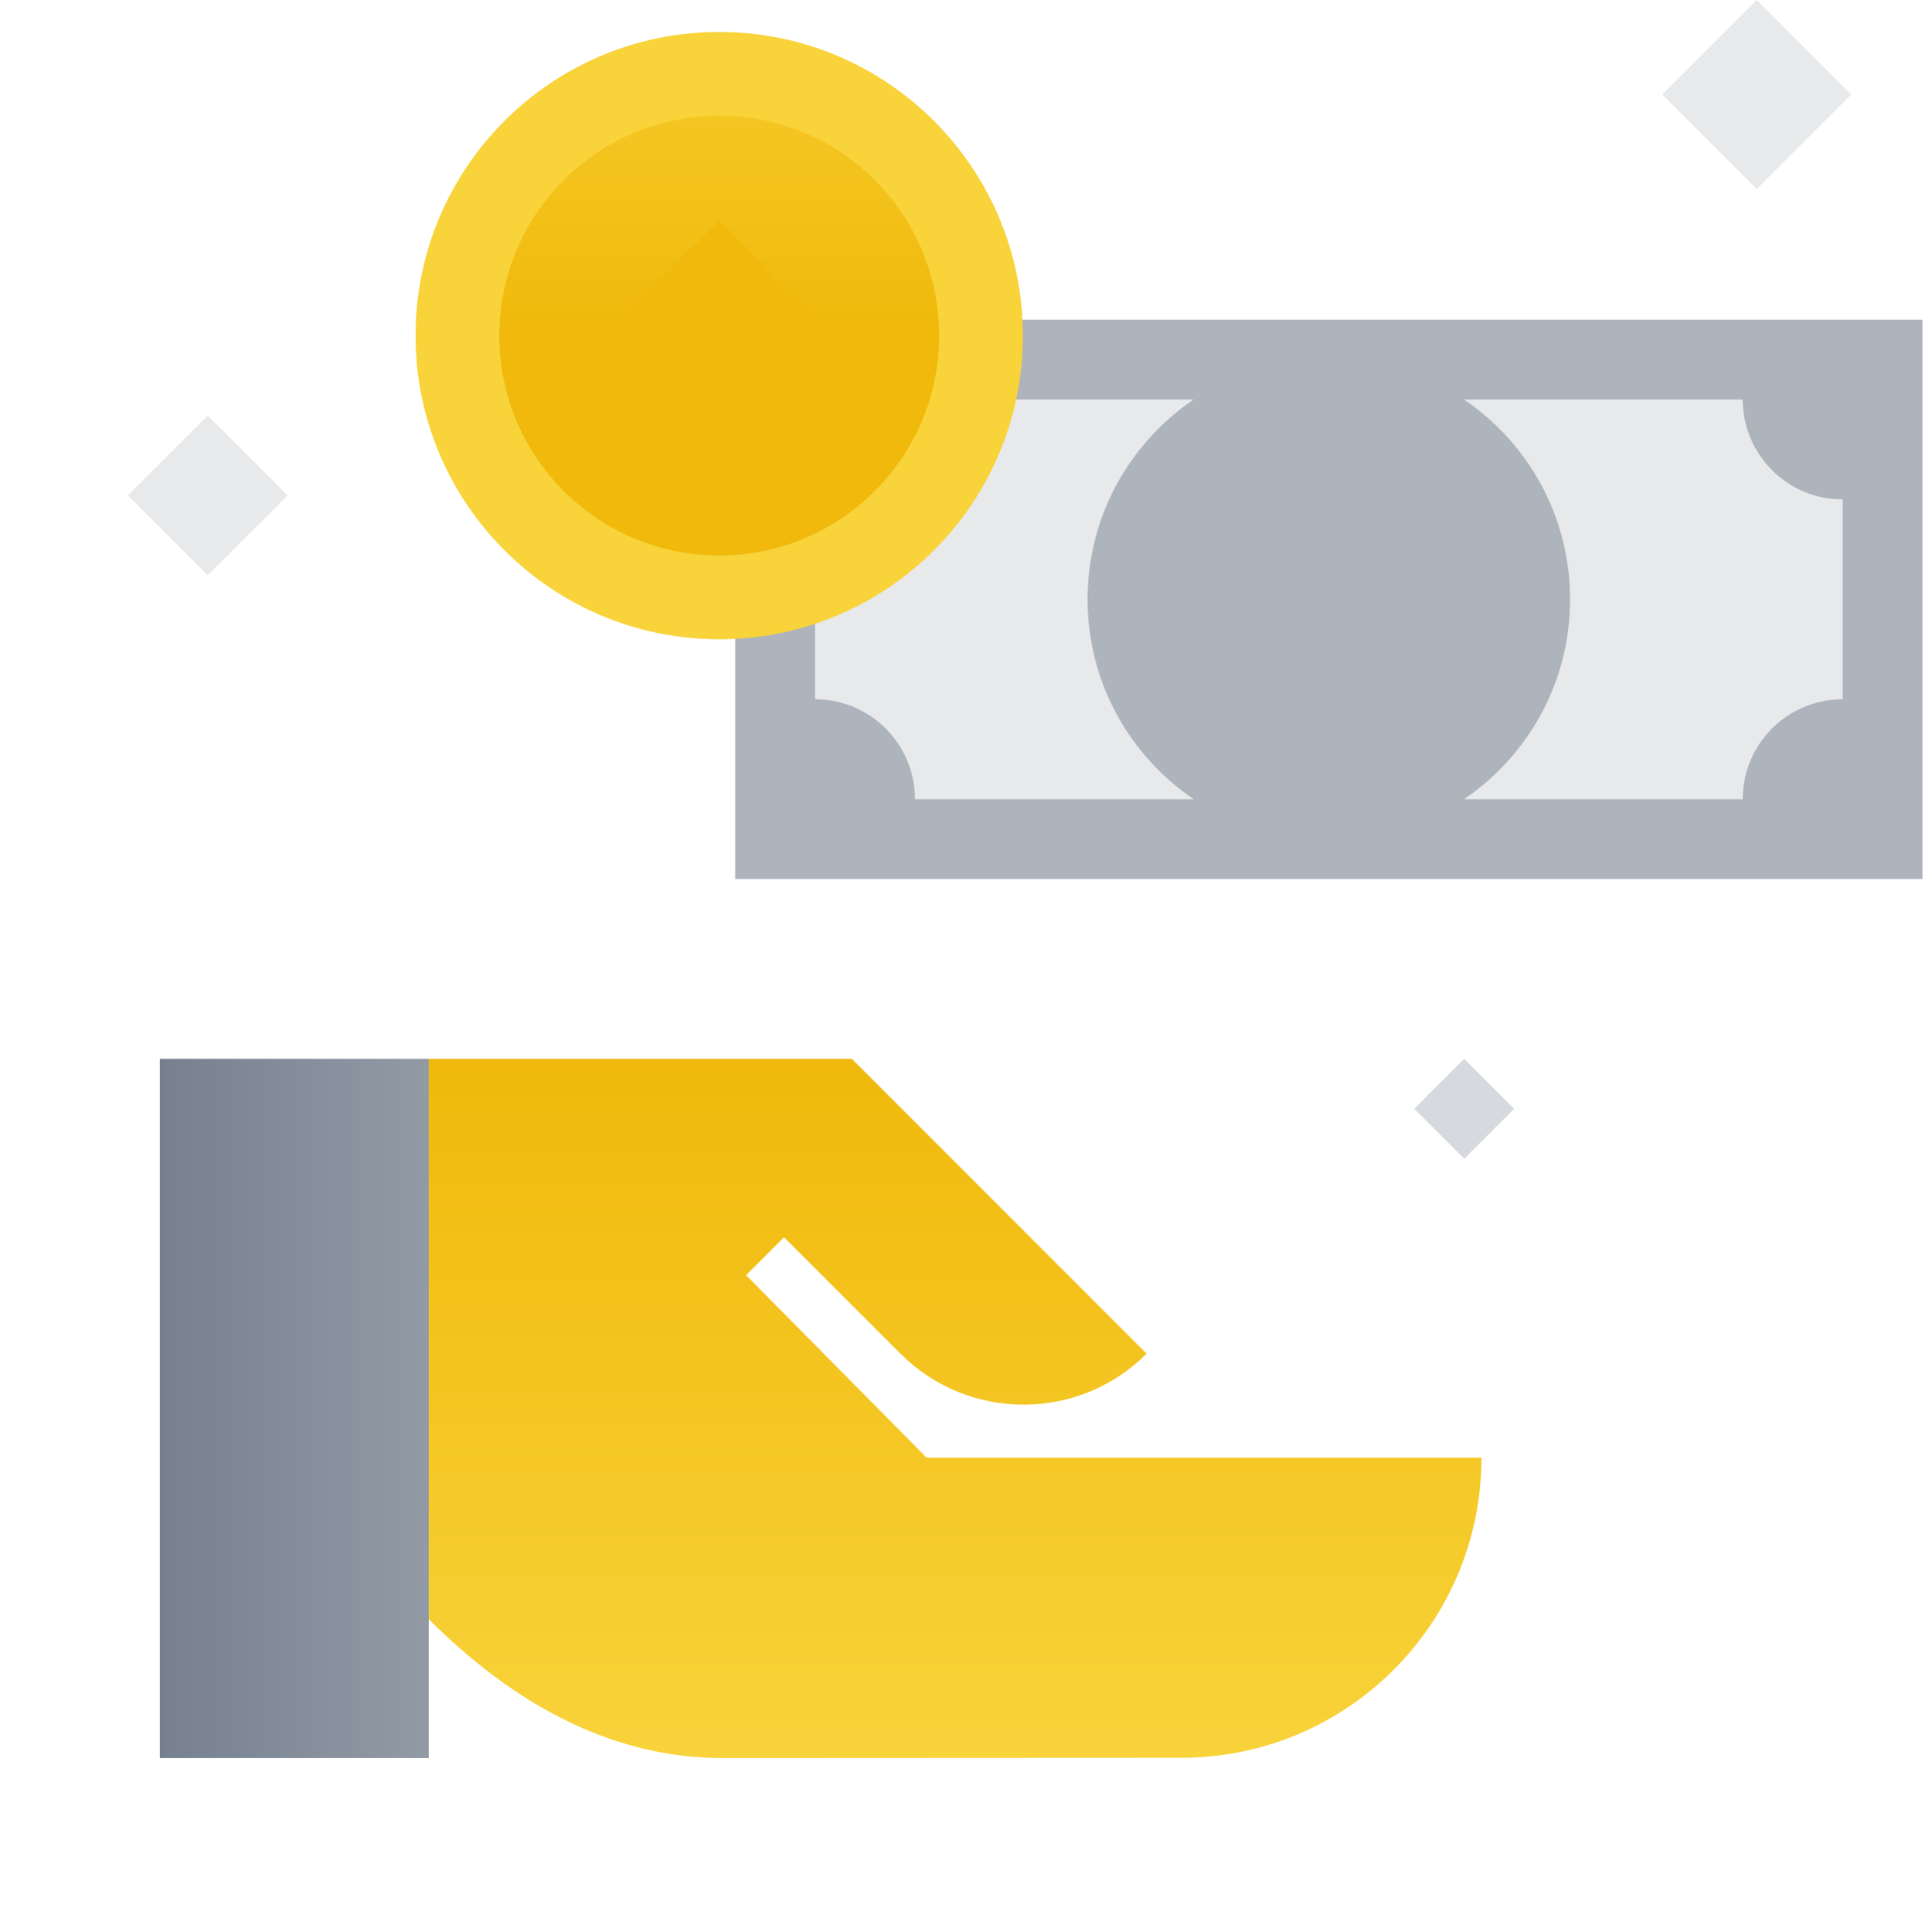
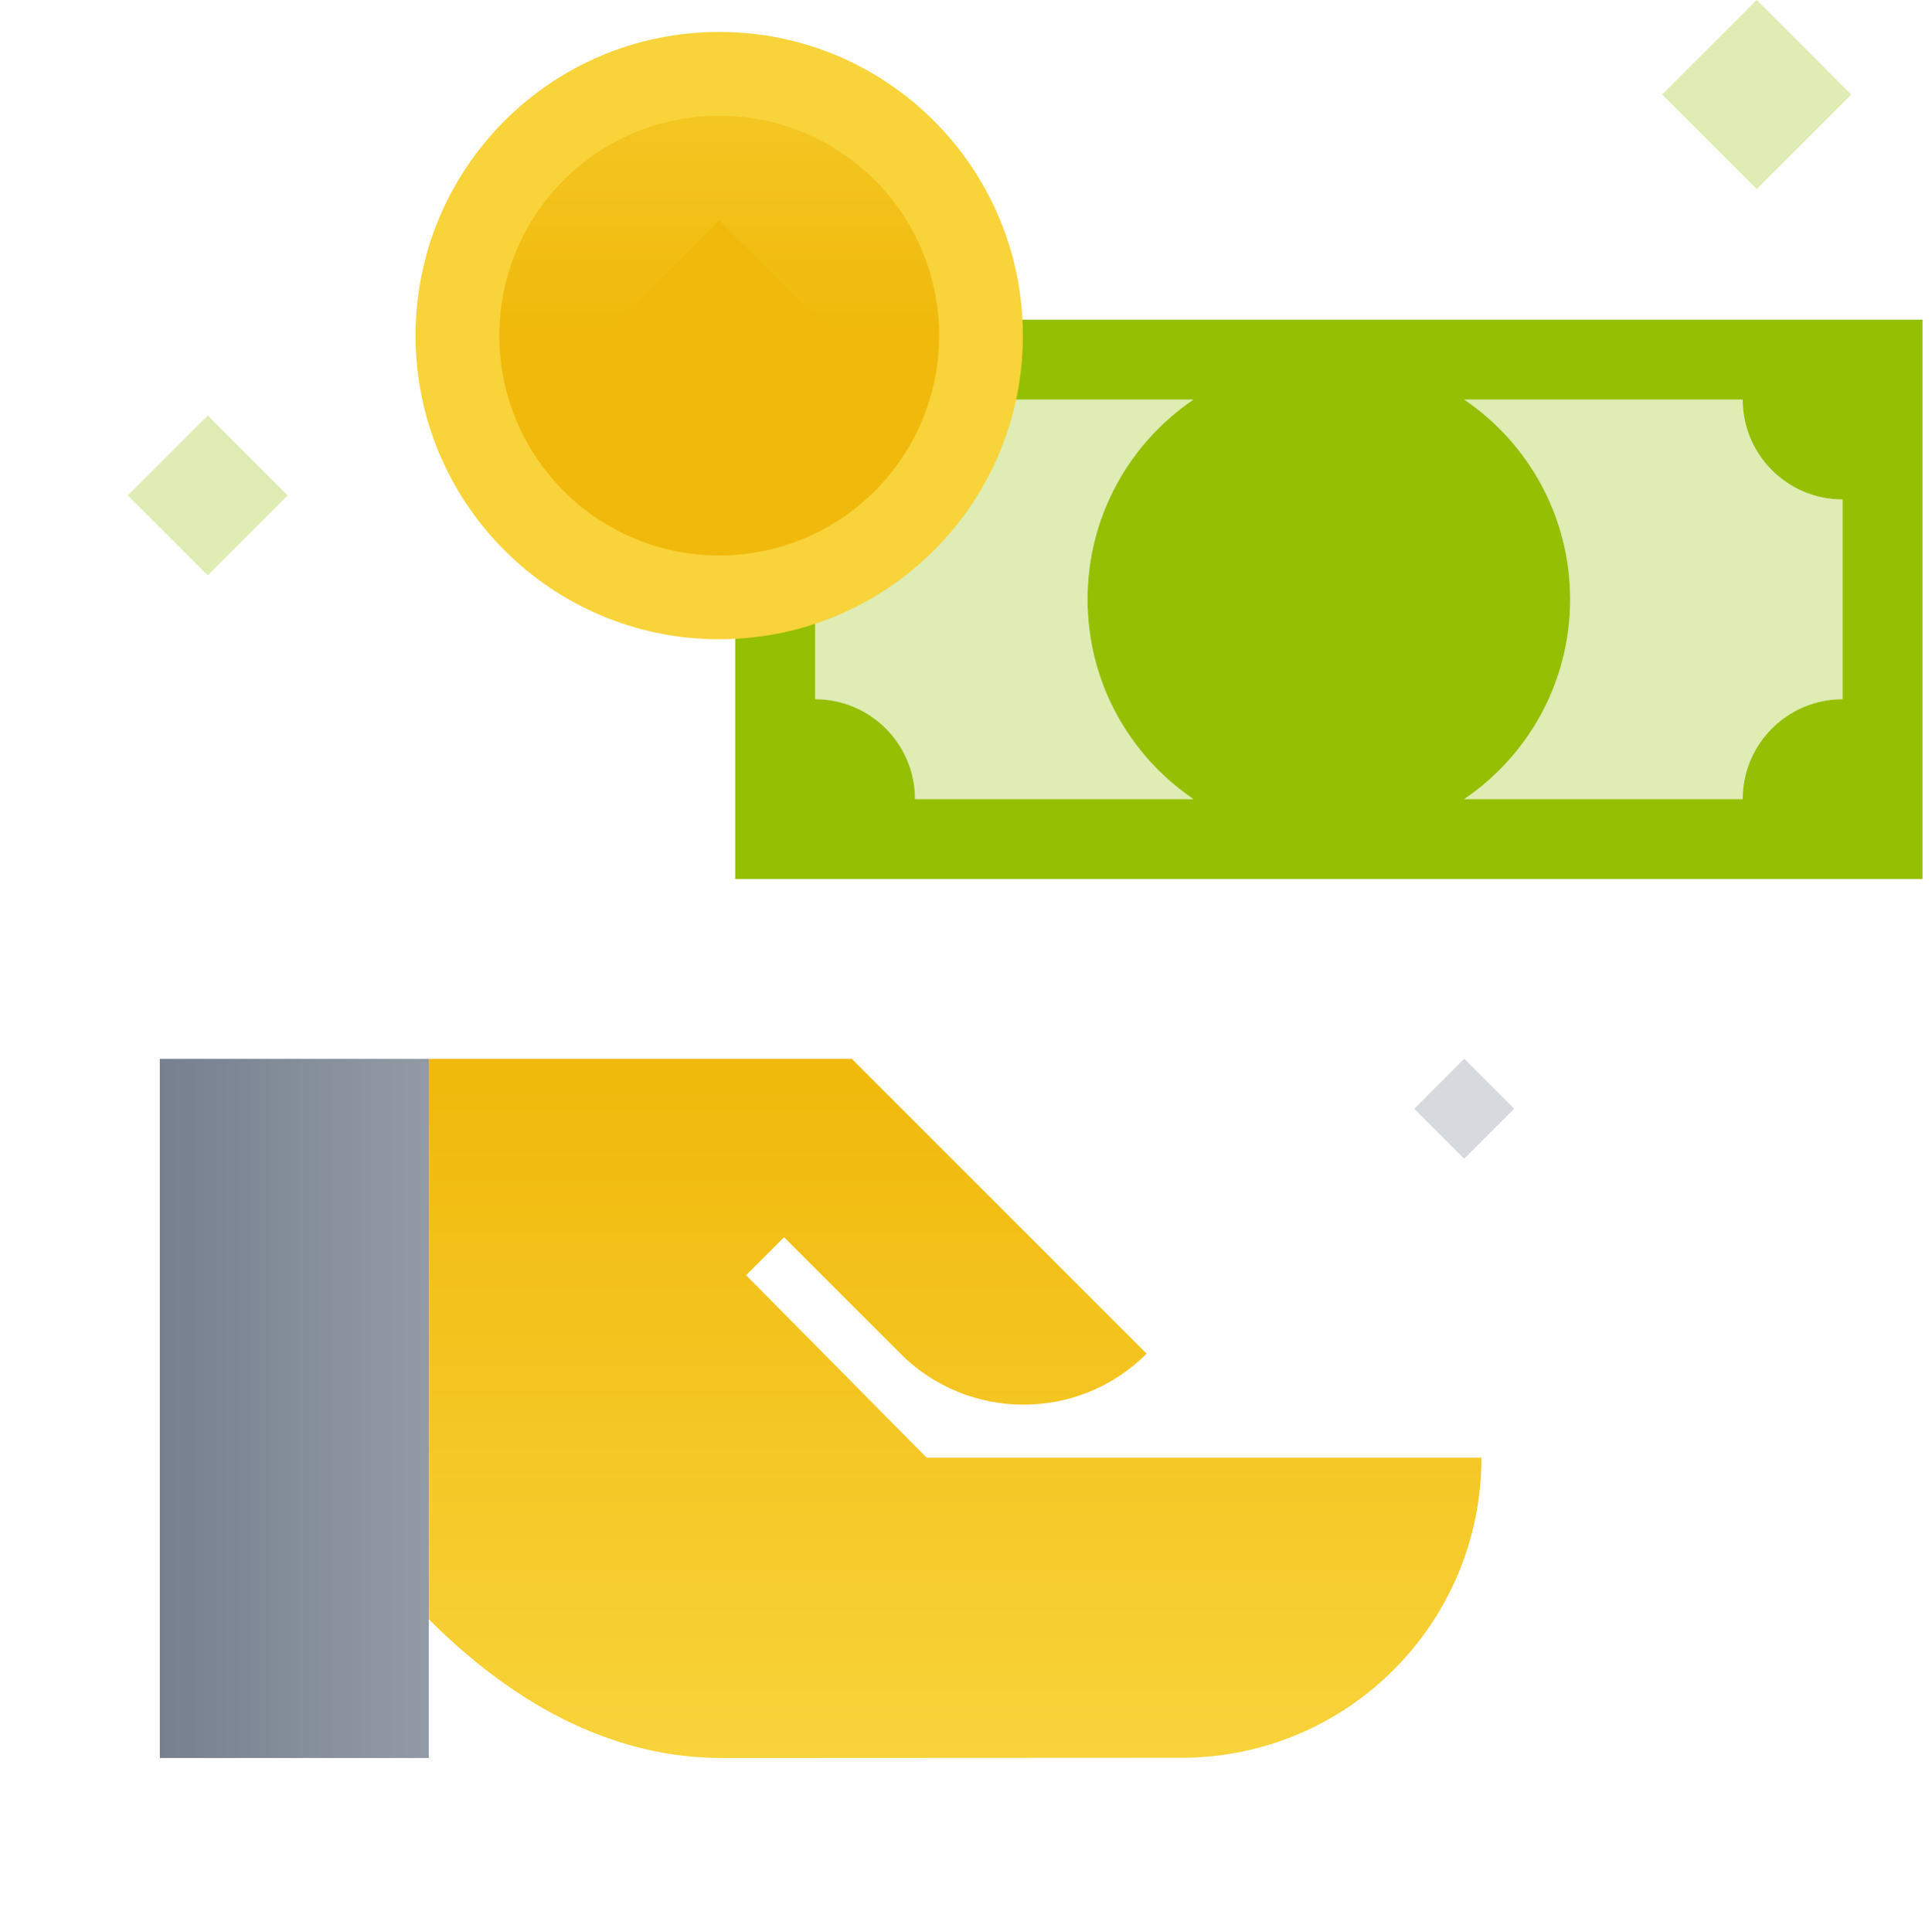
<svg xmlns="http://www.w3.org/2000/svg" width="145" height="144" fill="none">
  <path d="M32.192 121.579c7.817 7.817 15.411 10.423 22.017 10.423l34.49-.017c12.444 0 22.532-10.088 22.532-22.532H69.575L56.017 95.749l2.849-2.849 8.742 8.742c5.104 5.104 13.38 5.104 18.485 0l-22.139-22.14H32.192v42.077z" fill="url(#paint0_linear_4883_179145)" />
  <path fill="url(#paint1_linear_4883_179145)" d="M11.999 79.502h20.192v52.5H11.999z" />
-   <path opacity=".3" d="M15.6 31.2l6 6-6 6-6-6 6-6z" fill="#AEB4BC" />
+   <path opacity=".3" d="M15.6 31.2l6 6-6 6-6-6 6-6z" fill="#95bf02" />
  <path d="M106.188 83.252l3.749-3.75 3.75 3.75-3.75 3.75-3.749-3.75z" fill="#76808F" fill-opacity=".3" />
-   <path opacity=".3" d="M131.898 0l7.097 7.097-7.097 7.097-7.097-7.097L131.898 0z" fill="#AEB4BC" />
-   <path fill-rule="evenodd" clip-rule="evenodd" d="M55.2 66.001h89.146v-42H55.199v42zm54.737-6c4.8-3.259 7.953-8.761 7.953-15 0-6.239-3.154-11.741-7.954-15h20.91a7.5 7.5 0 007.5 7.5v15a7.5 7.5 0 00-7.5 7.5h-20.909zm-20.33 0H68.7a7.5 7.5 0 00-7.5-7.5v-15a7.5 7.5 0 007.5-7.5h20.909c-4.8 3.259-7.954 8.761-7.954 15 0 6.239 3.153 11.741 7.953 15z" fill="#AEB4BC" />
-   <path d="M117.891 45c0 6.239-3.154 11.741-7.953 15h20.908a7.5 7.5 0 017.5-7.5v-15a7.5 7.5 0 01-7.5-7.5h-20.909c4.8 3.259 7.954 8.761 7.954 15zM68.7 60h20.91c-4.8-3.259-7.953-8.761-7.953-15 0-6.239 3.153-11.741 7.953-15H68.7a7.5 7.5 0 01-7.5 7.5v15a7.5 7.5 0 017.5 7.5z" fill="#AEB4BC" fill-opacity=".3" />
+   <path opacity=".3" d="M131.898 0l7.097 7.097-7.097 7.097-7.097-7.097L131.898 0z" fill="#95bf02" />
+   <path fill-rule="evenodd" clip-rule="evenodd" d="M55.2 66.001h89.146v-42H55.199v42zm54.737-6c4.8-3.259 7.953-8.761 7.953-15 0-6.239-3.154-11.741-7.954-15h20.91a7.5 7.5 0 007.5 7.5v15a7.5 7.5 0 00-7.5 7.5h-20.909zm-20.33 0H68.7a7.5 7.5 0 00-7.5-7.5v-15a7.5 7.5 0 007.5-7.5h20.909c-4.8 3.259-7.954 8.761-7.954 15 0 6.239 3.153 11.741 7.953 15z" fill="#95bf02" />
+   <path d="M117.891 45c0 6.239-3.154 11.741-7.953 15h20.908a7.5 7.5 0 017.5-7.5v-15a7.5 7.5 0 01-7.5-7.5h-20.909c4.8 3.259 7.954 8.761 7.954 15zM68.7 60h20.91c-4.8-3.259-7.953-8.761-7.953-15 0-6.239 3.153-11.741 7.953-15H68.7a7.5 7.5 0 01-7.5 7.5v15a7.5 7.5 0 017.5 7.5z" fill="#95bf02" fill-opacity=".3" />
  <circle transform="matrix(1 0 0 -1 54 25.199)" fill="#F8D33A" r="22.8" />
  <circle r="16.51" transform="matrix(1 0 0 -1 54 25.196)" fill="url(#paint2_linear_4883_179145)" />
  <path d="M45.35 25.198l8.648 8.649 8.648-8.649-8.648-8.648-8.648 8.648z" fill="#F0B90B" />
  <defs>
    <linearGradient id="paint0_linear_4883_179145" x1="71.712" y1="79.502" x2="71.712" y2="132.002" gradientUnits="userSpaceOnUse">
      <stop stop-color="#F0B90B" />
      <stop offset="1" stop-color="#F8D33A" />
    </linearGradient>
    <linearGradient id="paint1_linear_4883_179145" x1="32.191" y1="94.317" x2="11.999" y2="94.317" gradientUnits="userSpaceOnUse">
      <stop stop-color="#929AA5" />
      <stop offset="1" stop-color="#76808F" />
    </linearGradient>
    <linearGradient id="paint2_linear_4883_179145" x1="16.51" y1="0" x2="16.51" y2="33.021" gradientUnits="userSpaceOnUse">
      <stop stop-color="#F0B90B" />
      <stop offset="1" stop-color="#F8D33A" />
    </linearGradient>
  </defs>
</svg>
